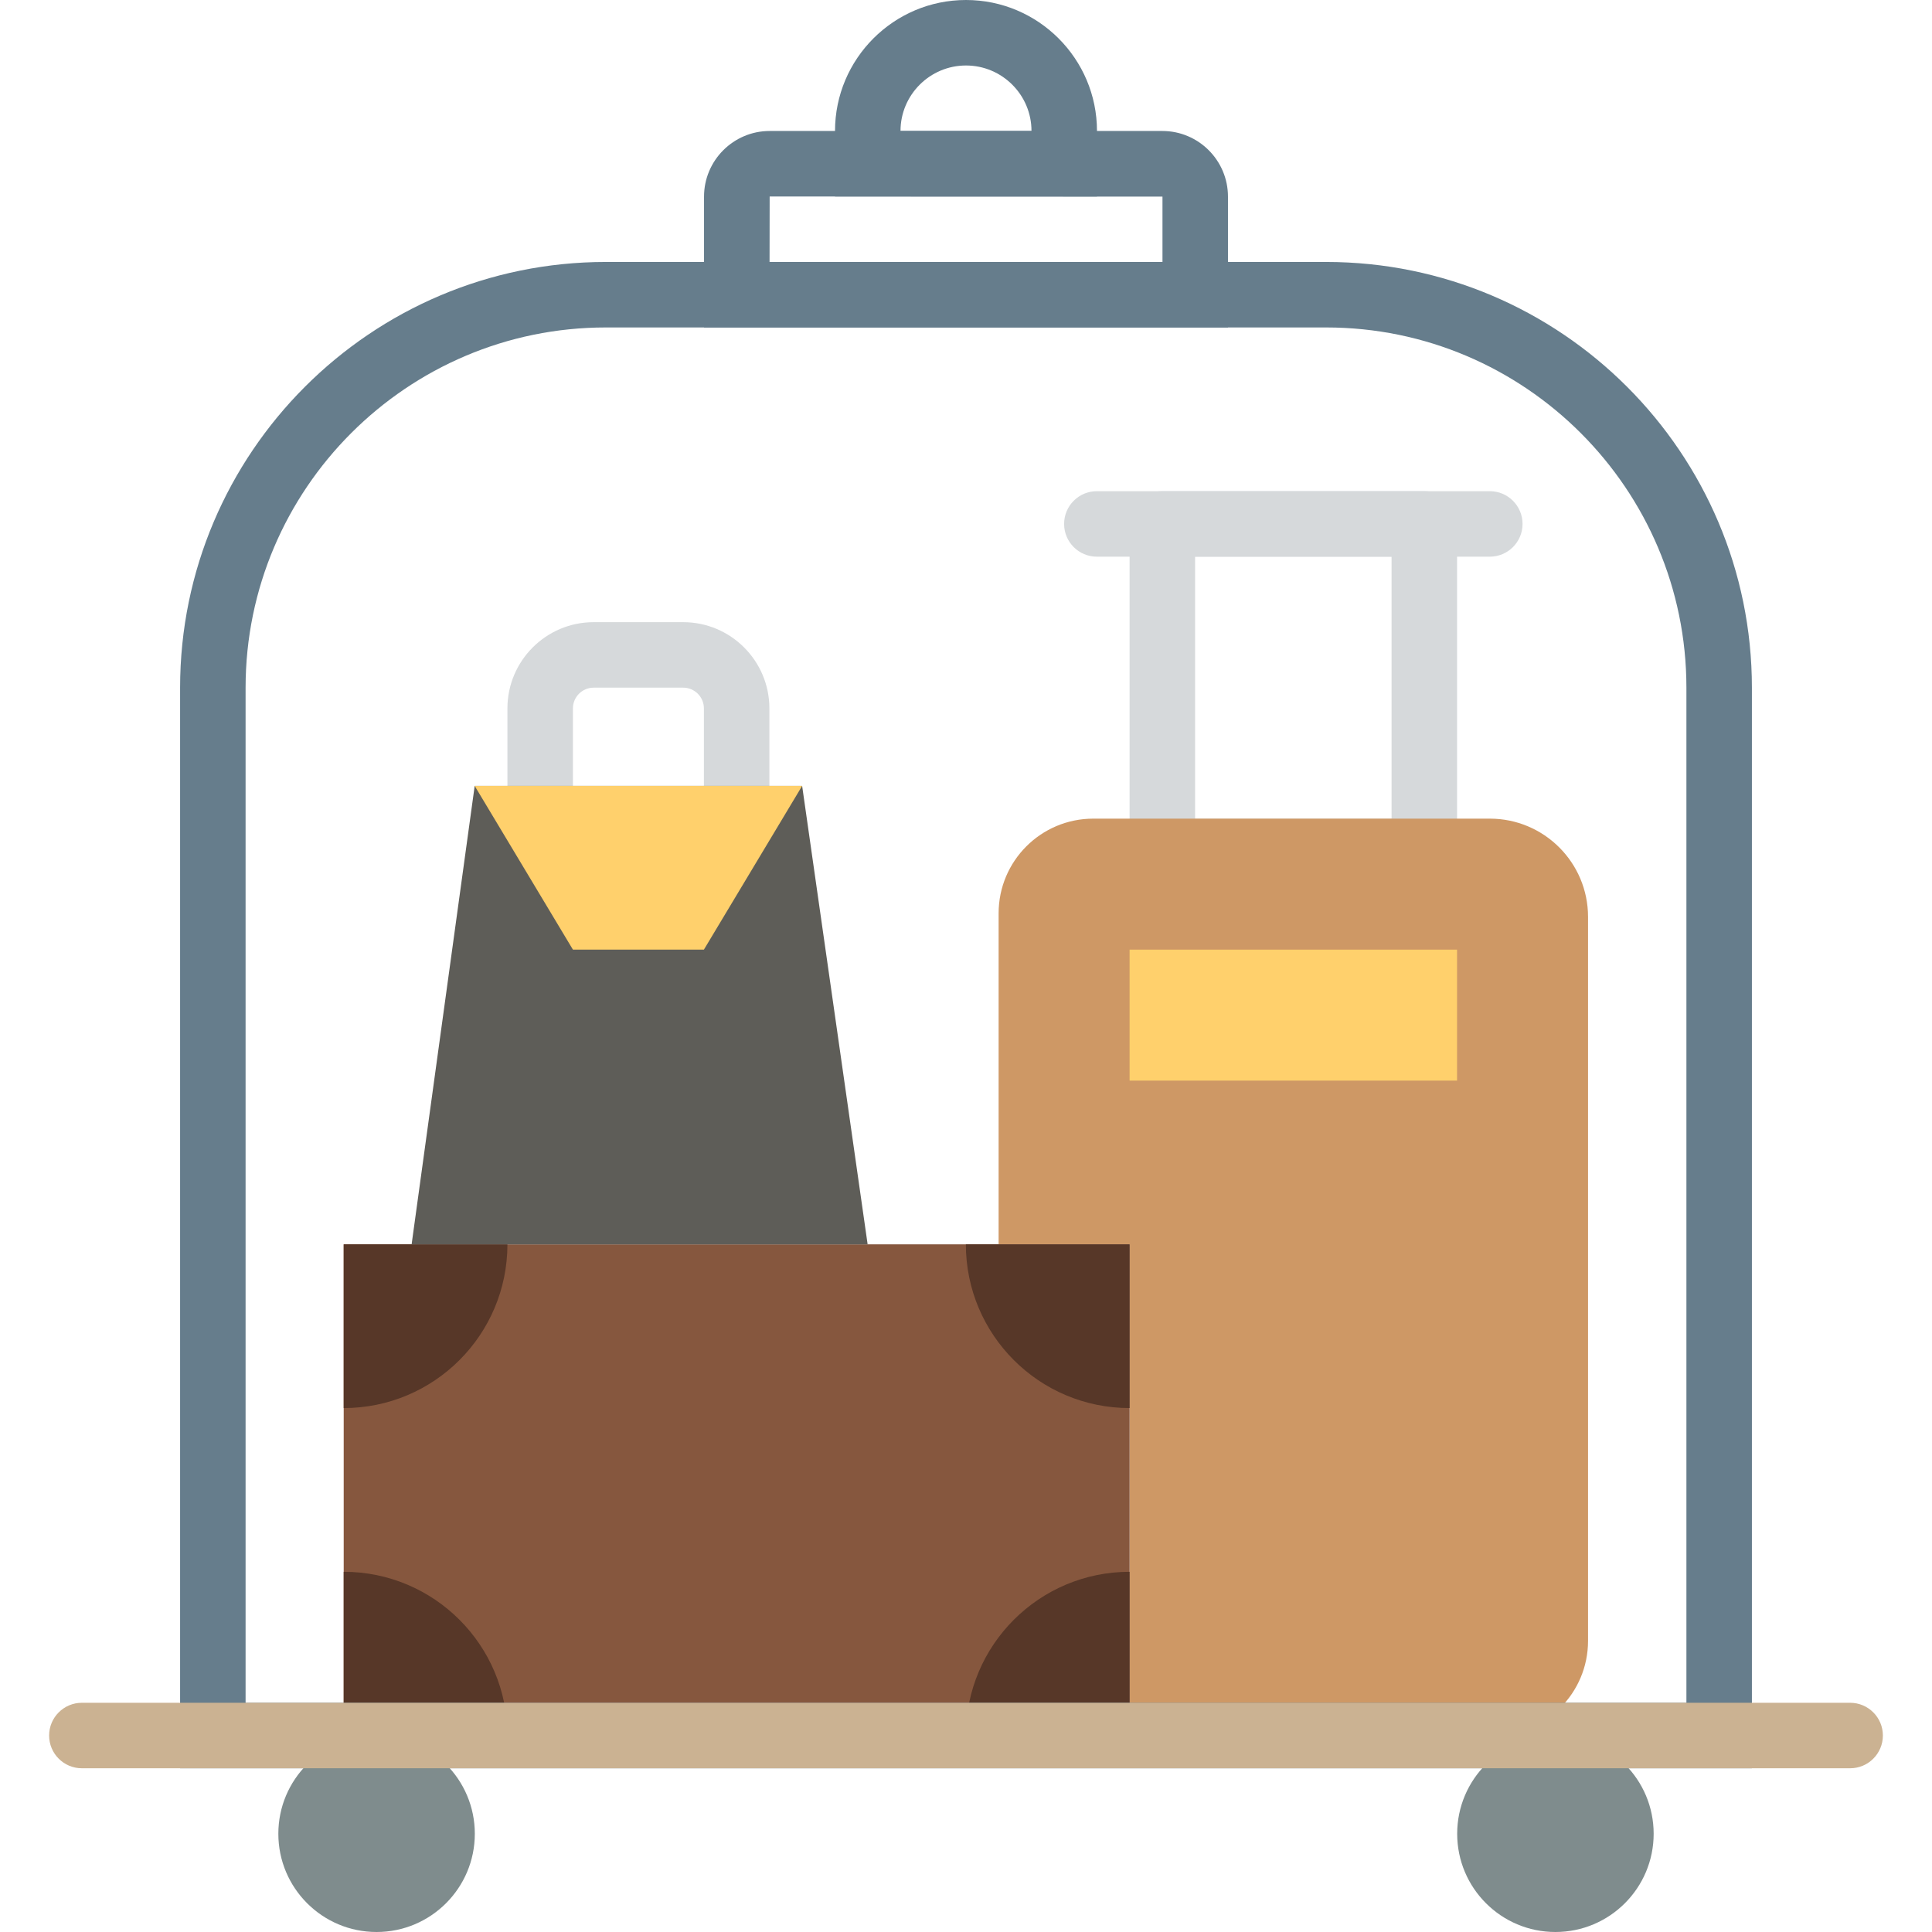
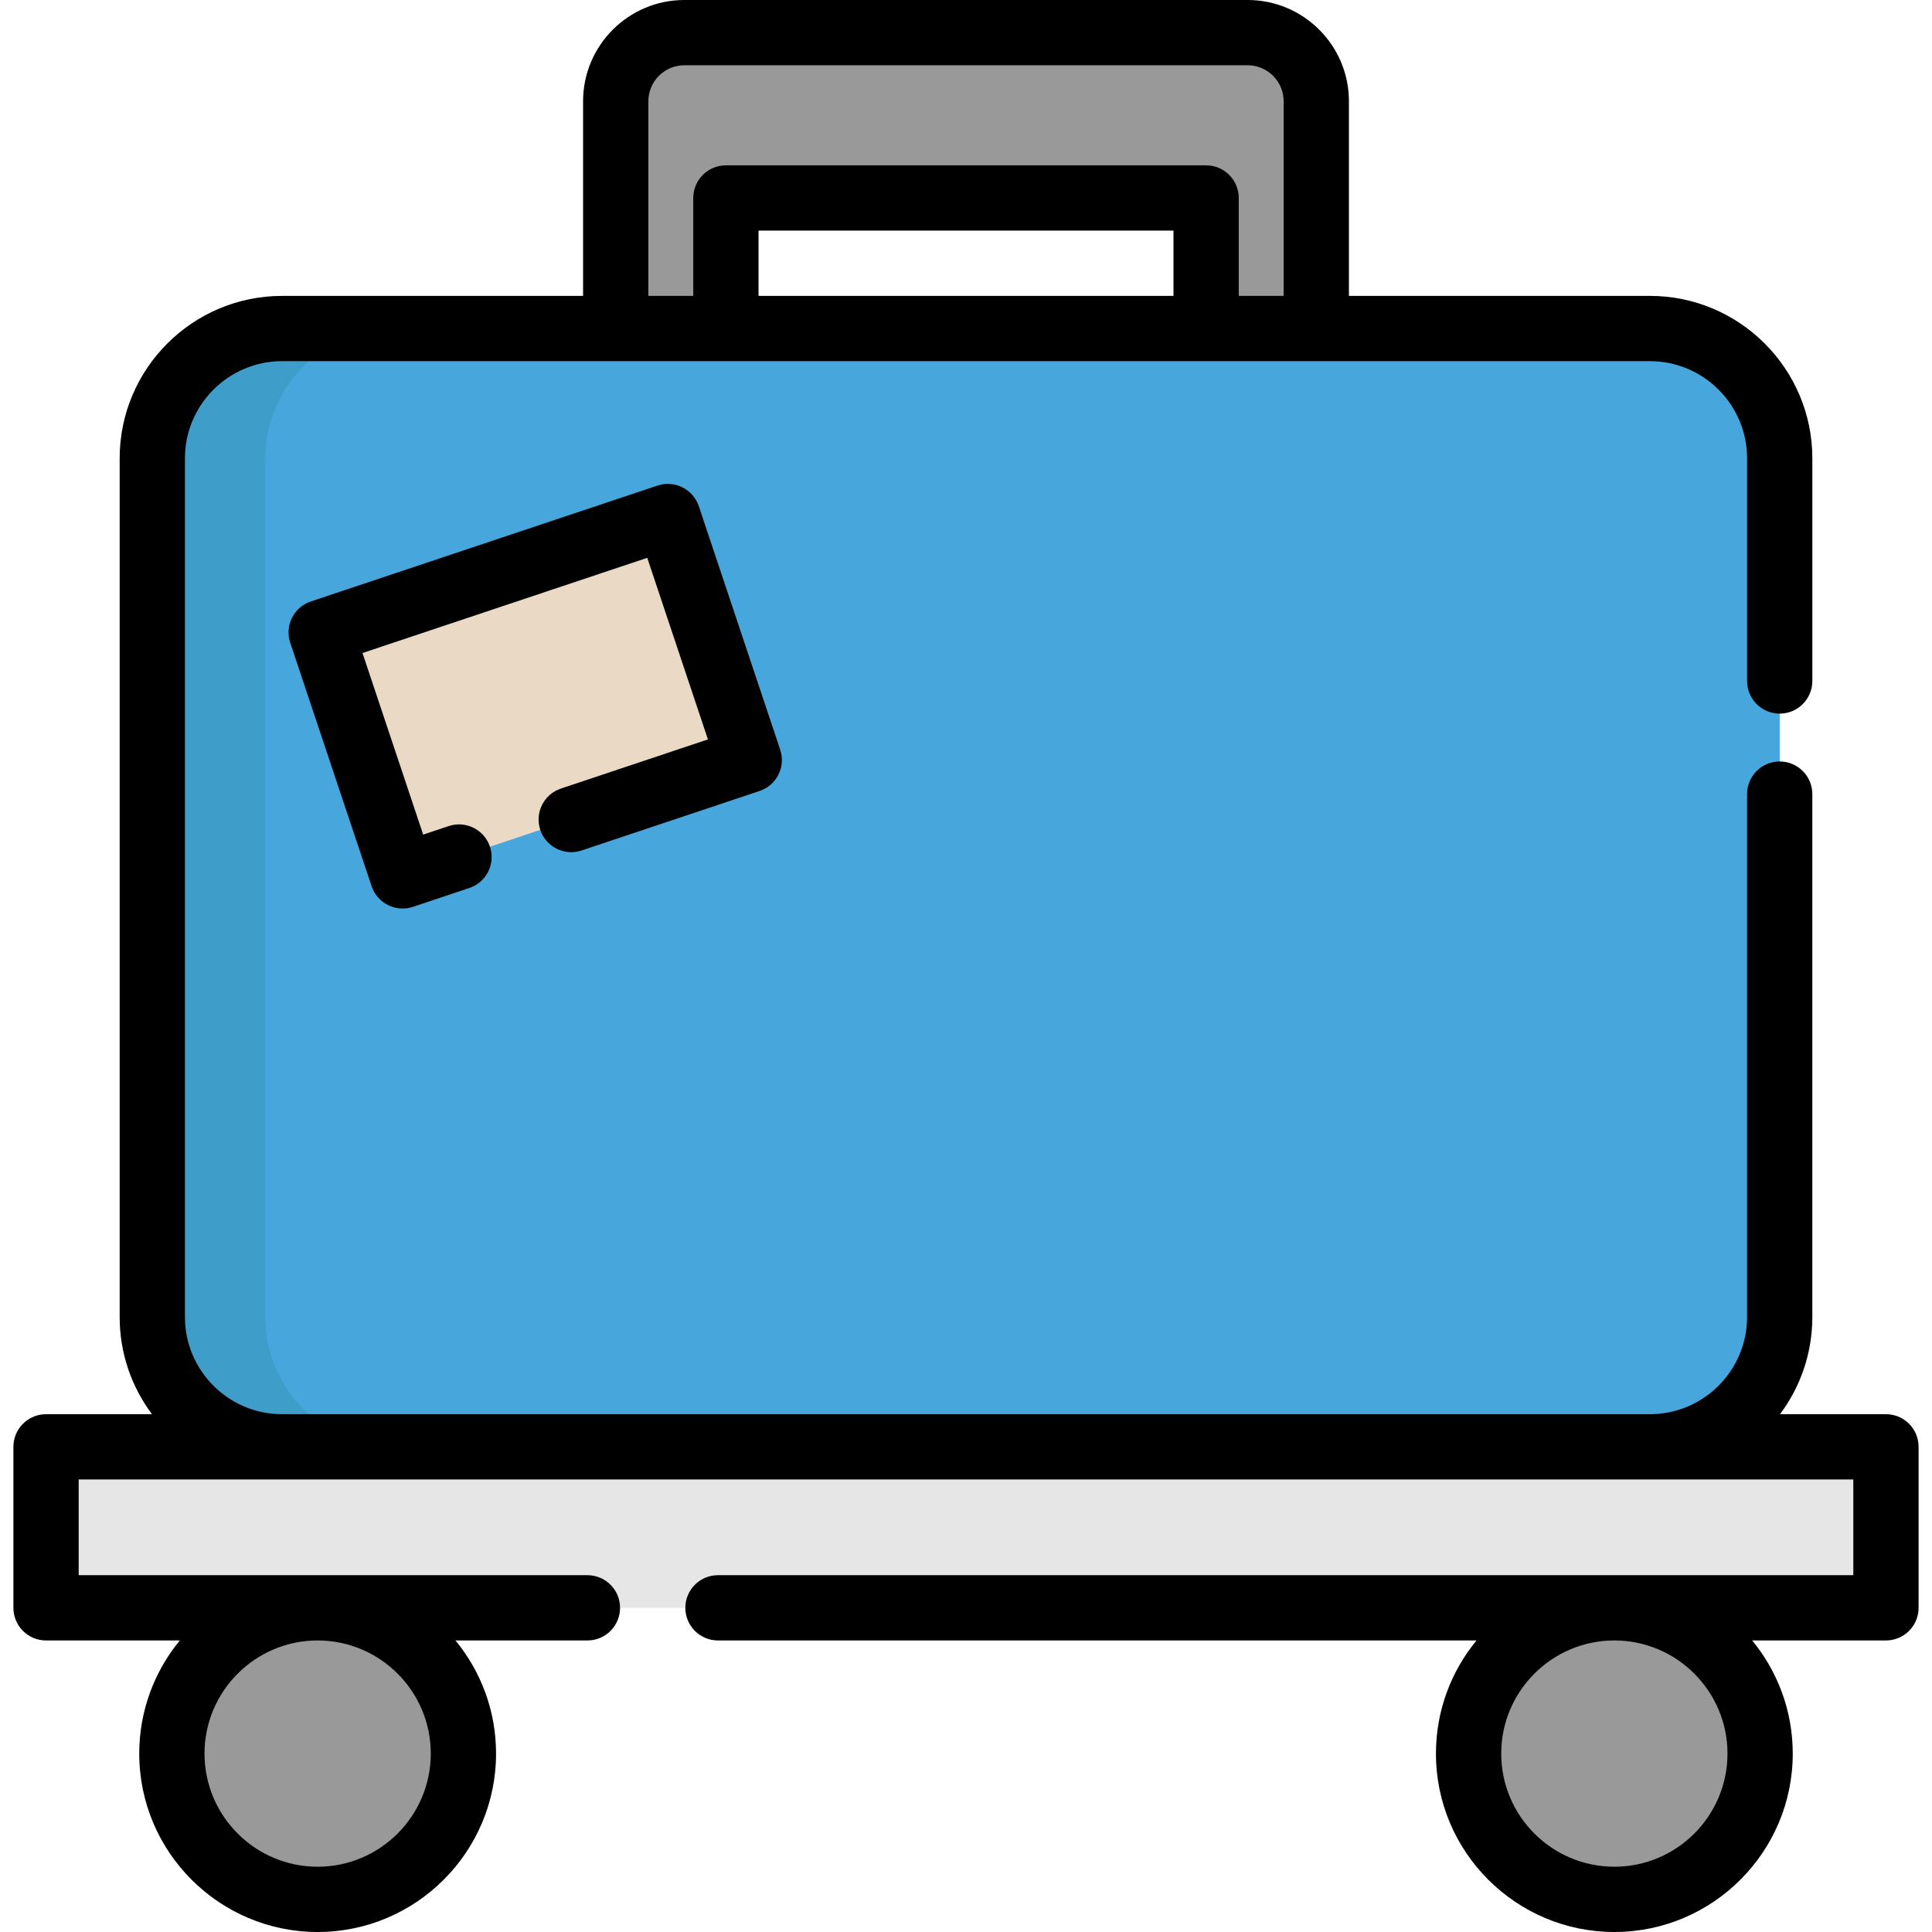
- <svg xmlns="http://www.w3.org/2000/svg" height="800px" width="800px" version="1.1" id="Layer_1" viewBox="0 0 512 512" xml:space="preserve">
-   <g transform="translate(0 1)">
-     <g>
-       <path style="fill:#D6D9DB;" d="M151.83,207.271h34.712V186.73c0-3.029-2.465-5.493-5.493-5.493h-23.726    c-3.029,0-5.493,2.465-5.493,5.493L151.83,207.271L151.83,207.271z M195.22,224.627h-52.068c-4.79,0-8.678-3.888-8.678-8.678    V186.73c0-12.6,10.249-22.849,22.849-22.849h23.726c12.6,0,22.849,10.249,22.849,22.849v29.219    C203.897,220.739,200.01,224.627,195.22,224.627L195.22,224.627z" />
-       <path style="fill:#D6D9DB;" d="M316.711,215.949h52.068v-69.424h-52.068V215.949z M377.457,233.305h-69.424    c-4.79,0-8.678-3.888-8.678-8.678v-86.78c0-4.79,3.888-8.678,8.678-8.678h69.424c4.799,0,8.678,3.888,8.678,8.678v86.78    C386.135,229.417,382.256,233.305,377.457,233.305L377.457,233.305z" />
-       <path style="fill:#D6D9DB;" d="M394.813,146.525H290.677c-4.79,0-8.678-3.888-8.678-8.678s3.888-8.678,8.678-8.678h104.136    c4.79,0,8.678,3.888,8.678,8.678S399.603,146.525,394.813,146.525" />
-     </g>
-     <path style="fill:#CE9865;" d="M394.813,215.949H289.731c-13.859,0-25.088,11.229-25.088,25.088v87.726h34.712v130.169h96.404   c13.859,0,25.088-11.229,25.088-25.088V241.983C420.847,227.604,409.192,215.949,394.813,215.949" />
-     <polygon style="fill:#86573E;" points="91.084,458.932 299.355,458.932 299.355,328.763 91.084,328.763  " />
-     <g>
-       <path style="fill:#573728;" d="M91.084,372.153L91.084,372.153v-43.39h43.39C134.474,352.723,115.044,372.153,91.084,372.153" />
-       <path style="fill:#573728;" d="M255.965,328.763L255.965,328.763h43.39v43.39C275.395,372.153,255.965,352.723,255.965,328.763" />
-       <path style="fill:#573728;" d="M299.355,415.542L299.355,415.542v43.39h-43.39C255.965,434.972,275.395,415.542,299.355,415.542" />
-       <path style="fill:#573728;" d="M134.474,458.932L134.474,458.932h-43.39v-43.39C115.044,415.542,134.474,434.972,134.474,458.932" />
-     </g>
-     <polygon style="fill:#5E5D58;" points="229.931,328.763 109.082,328.763 125.796,207.271 212.575,207.271  " />
-     <g>
-       <polygon style="fill:#FFD06C;" points="186.542,250.661 151.83,250.661 125.796,207.271 212.575,207.271   " />
-       <polygon style="fill:#FFD06C;" points="299.355,285.373 386.135,285.373 386.135,250.661 299.355,250.661   " />
-     </g>
-     <g>
-       <path style="fill:#7F8C8D;" d="M125.831,484.966c0-14.379-11.655-26.034-26.034-26.034s-26.034,11.655-26.034,26.034    c0,14.379,11.655,26.034,26.034,26.034S125.831,499.346,125.831,484.966" />
-       <path style="fill:#7F8C8D;" d="M438.237,484.966c0-14.379-11.654-26.034-26.034-26.034c-14.379,0-26.034,11.655-26.034,26.034    c0,14.379,11.654,26.034,26.034,26.034C426.583,511,438.237,499.346,438.237,484.966" />
-     </g>
-     <g>
-       <path style="fill:#667D8C;" d="M464.271,467.61H47.729V181.237c0-62.204,50.61-112.814,112.814-112.814h190.915    c62.204,0,112.814,50.61,112.814,112.814V467.61z M65.085,450.254h381.831V181.237c0-52.632-42.826-95.458-95.458-95.458H160.542    c-52.632,0-95.458,42.826-95.458,95.458V450.254z" />
-       <path style="fill:#667D8C;" d="M325.424,85.78H186.576V51.103c0-9.589,7.801-17.391,17.391-17.391h104.066    c9.589,0,17.391,7.801,17.391,17.391V85.78z M203.941,68.424h104.127V51.103l-104.101-0.035L203.941,68.424z" />
-       <path style="fill:#667D8C;" d="M290.712,51.068h-69.424V33.712C221.288,14.568,236.856-1,256-1s34.712,15.568,34.712,34.712    V51.068z M238.644,33.712h34.712c0-9.572-7.784-17.356-17.356-17.356S238.644,24.14,238.644,33.712z" />
-     </g>
-     <path style="fill:#CBB292;" d="M490.305,467.61H21.695c-4.79,0-8.678-3.888-8.678-8.678c0-4.79,3.888-8.678,8.678-8.678h468.61   c4.79,0,8.678,3.888,8.678,8.678C498.983,463.722,495.095,467.61,490.305,467.61" />
+ <svg xmlns="http://www.w3.org/2000/svg" version="1.1" id="Layer_1" viewBox="0 0 512 512" xml:space="preserve">
+   <path style="fill:#47A7DD;" d="M437.243,87.063H74.757c-18.997,0-34.396,15.4-34.396,34.396v227.568  c0,18.997,15.4,34.396,34.396,34.396h362.487c18.997,0,34.396-15.399,34.396-34.396V121.459  C471.64,102.463,456.239,87.063,437.243,87.063z" />
+   <path style="fill:#3F9EC9;" d="M70.342,349.027V121.459c0-18.996,15.399-34.396,34.396-34.396H74.757  c-18.997,0-34.396,15.4-34.396,34.396v227.568c0,18.997,15.399,34.396,34.396,34.396h29.982  C85.742,383.423,70.342,368.024,70.342,349.027z" />
+   <rect x="12.203" y="383.423" style="fill:#E6E6E6;" width="487.599" height="42.667" />
+   <g>
+     <circle style="fill:#999999;" cx="84.18" cy="464.721" r="38.631" />
+     <circle style="fill:#999999;" cx="427.82" cy="464.721" r="38.631" />
+     <path style="fill:#999999;" d="M348.829,26.834v60.229h-29.198V52.468H192.369v34.595h-29.198V26.834   c0-10.044,8.141-18.185,18.185-18.185h149.287C340.688,8.649,348.829,16.79,348.829,26.834z" />
  </g>
+   <rect x="93.399" y="150.491" transform="matrix(-0.9484 0.317 -0.317 -0.9484 334.8353 314.5384)" style="fill:#EADAC5;" width="96.863" height="68.034" />
+   <path d="M499.797,374.775h-28.079c5.381-7.185,8.57-16.102,8.57-25.748V210.45c0-4.776-3.871-8.649-8.649-8.649  s-8.649,3.872-8.649,8.649v138.577c0,14.198-11.551,25.748-25.748,25.748H74.757c-14.196,0-25.748-11.55-25.748-25.748V121.459  c0-14.198,11.551-25.748,25.748-25.748h362.487c14.198,0,25.748,11.55,25.748,25.748v59.009c0,4.776,3.871,8.649,8.649,8.649  s8.649-3.872,8.649-8.649v-59.009c0-23.735-19.31-43.045-43.045-43.045h-79.766V26.834C357.477,12.038,345.44,0,330.642,0H181.356  c-14.797,0-26.834,12.038-26.834,26.834v51.581H74.757c-23.735,0-43.045,19.31-43.045,43.045v227.568  c0,9.647,3.19,18.562,8.57,25.748H12.203c-4.778,0-8.649,3.872-8.649,8.649v42.667c0,4.776,3.871,8.649,8.649,8.649h35.449  c-6.714,8.165-10.751,18.611-10.751,29.982C36.901,490.79,58.111,512,84.18,512s47.279-21.21,47.279-47.279  c0-11.371-4.037-21.817-10.751-29.982h34.967c4.778,0,8.649-3.872,8.649-8.649c0-4.776-3.871-8.649-8.649-8.649H20.851v-25.369  h470.297v25.369H190.27c-4.778,0-8.649,3.872-8.649,8.649c0,4.776,3.871,8.649,8.649,8.649h201.021  c-6.714,8.165-10.751,18.611-10.751,29.982c0,26.069,21.21,47.279,47.279,47.279s47.279-21.21,47.279-47.279  c0-11.371-4.037-21.817-10.751-29.982h35.449c4.778,0,8.649-3.872,8.649-8.649v-42.667  C508.446,378.647,504.575,374.775,499.797,374.775z M310.982,78.414H201.018V61.117h109.964v17.297H310.982z M171.82,26.834  c0-5.258,4.278-9.537,9.537-9.537h149.287c5.26,0,9.538,4.278,9.538,9.537v51.581h-11.901V52.468c0-4.776-3.871-8.649-8.649-8.649  H192.369c-4.778,0-8.649,3.872-8.649,8.649v25.946H171.82V26.834z M114.162,464.721c0,16.532-13.449,29.982-29.982,29.982  s-29.982-13.45-29.982-29.982c0-16.532,13.449-29.982,29.982-29.982S114.162,448.189,114.162,464.721z M457.802,464.721  c0,16.532-13.449,29.982-29.982,29.982c-16.533,0-29.982-13.45-29.982-29.982c0-16.532,13.449-29.982,29.982-29.982  C444.353,434.739,457.802,448.189,457.802,464.721z" />
+   <path d="M143.182,219.924c1.514,4.531,6.415,6.975,10.945,5.46l47.171-15.768c4.53-1.514,6.974-6.414,5.46-10.945l-21.569-64.527  c-0.728-2.175-2.289-3.973-4.342-4.997c-2.053-1.024-4.426-1.191-6.604-0.464l-91.868,30.708c-4.53,1.514-6.974,6.414-5.46,10.945  l21.569,64.527c0.728,2.175,2.289,3.973,4.342,4.997c1.211,0.604,2.533,0.91,3.862,0.91c0.924,0,1.85-0.148,2.742-0.446  l14.955-4.999c4.53-1.514,6.975-6.414,5.46-10.945c-1.515-4.531-6.41-6.974-10.945-5.46l-6.752,2.257l-16.084-48.121l75.462-25.225  l16.084,48.122l-38.969,13.026C144.114,210.493,141.668,215.393,143.182,219.924z" />
</svg>
